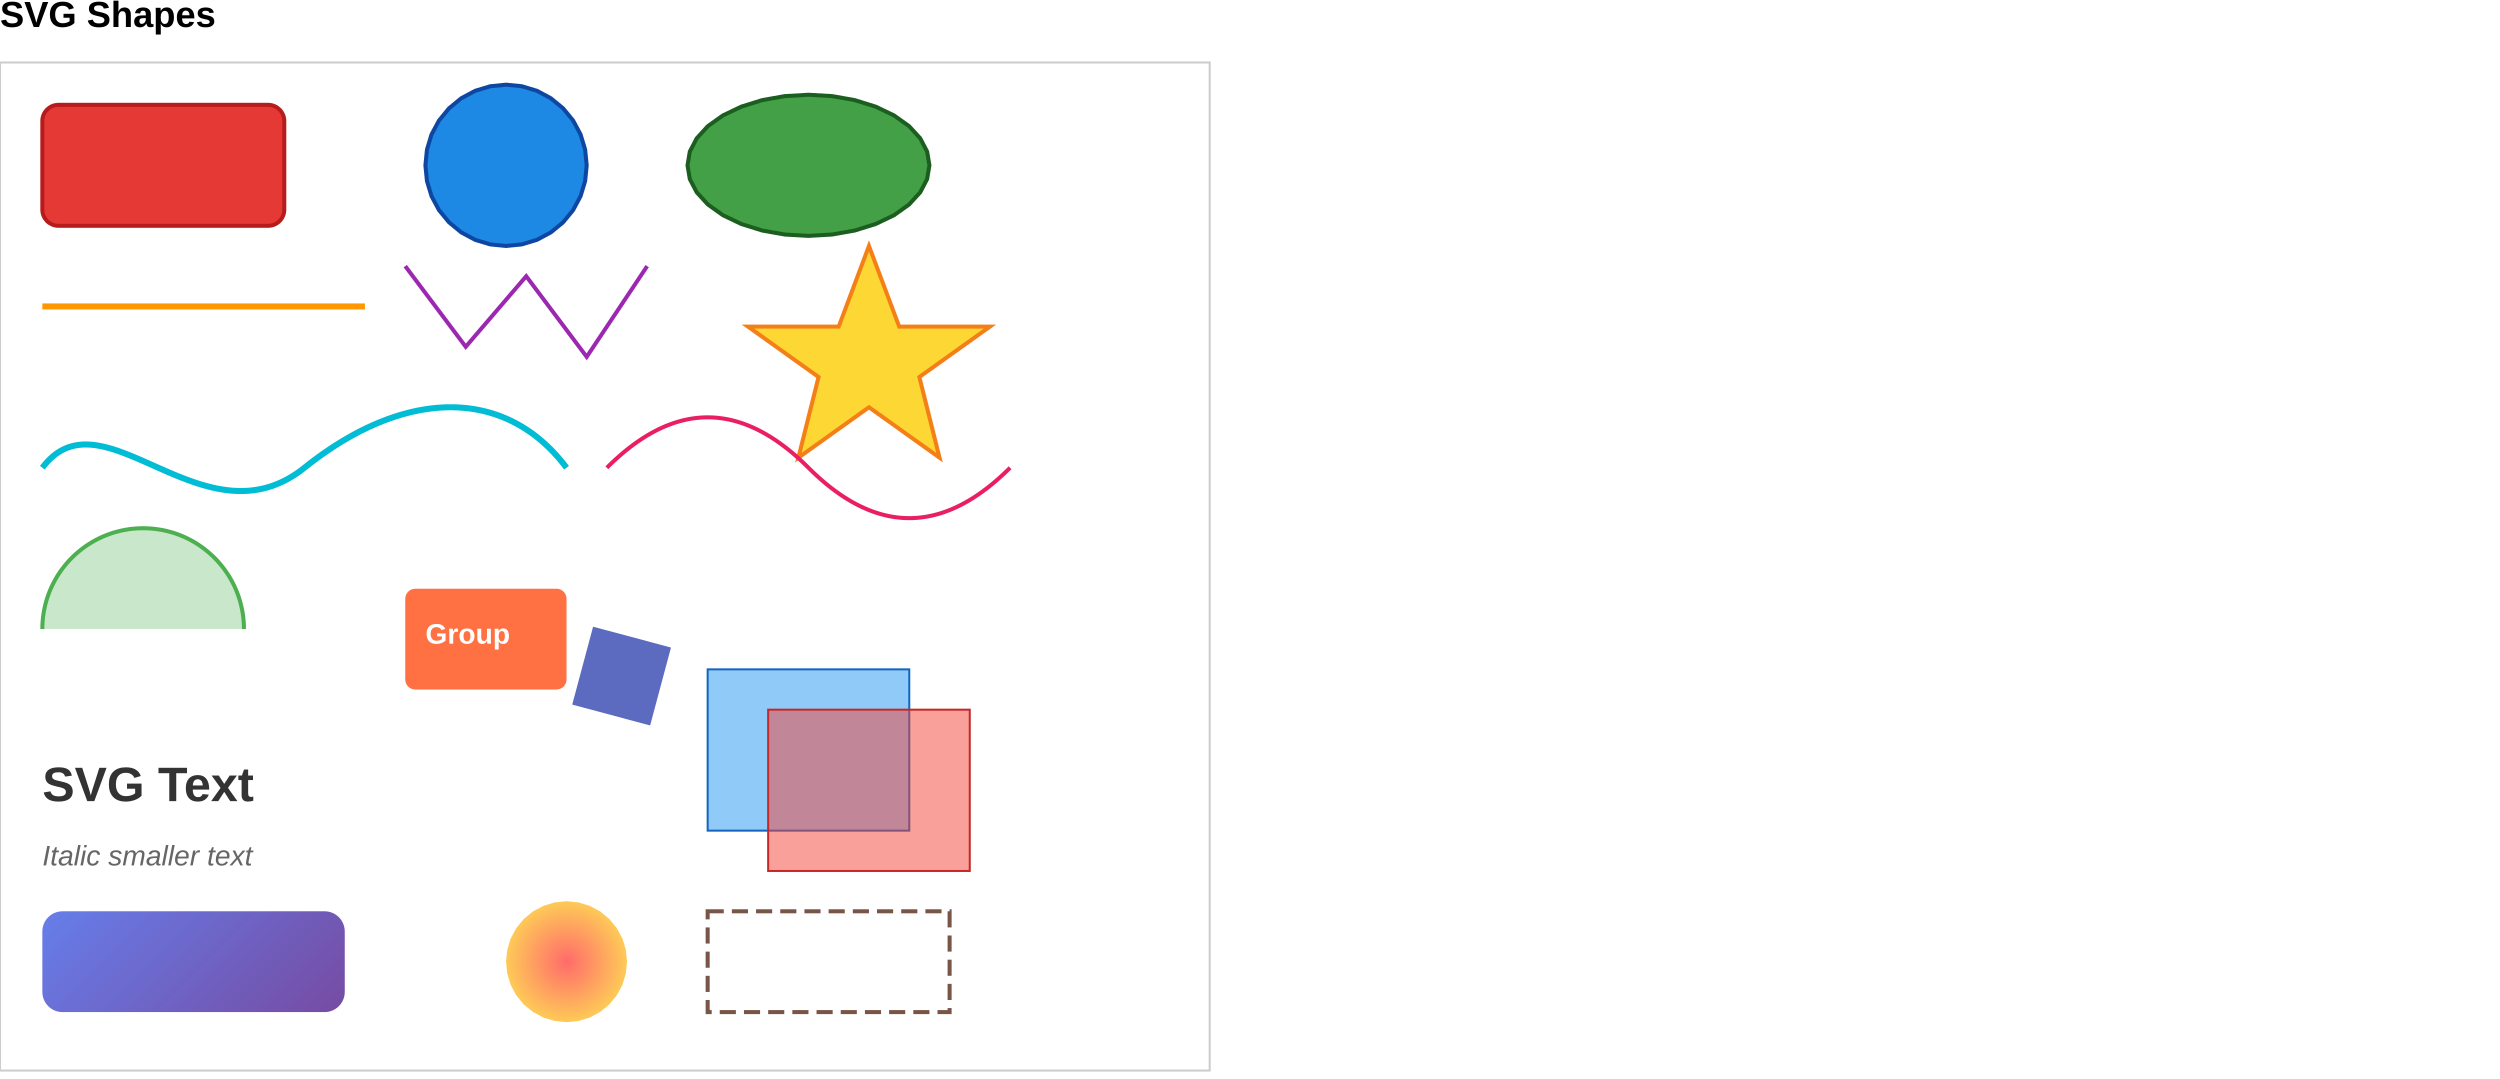
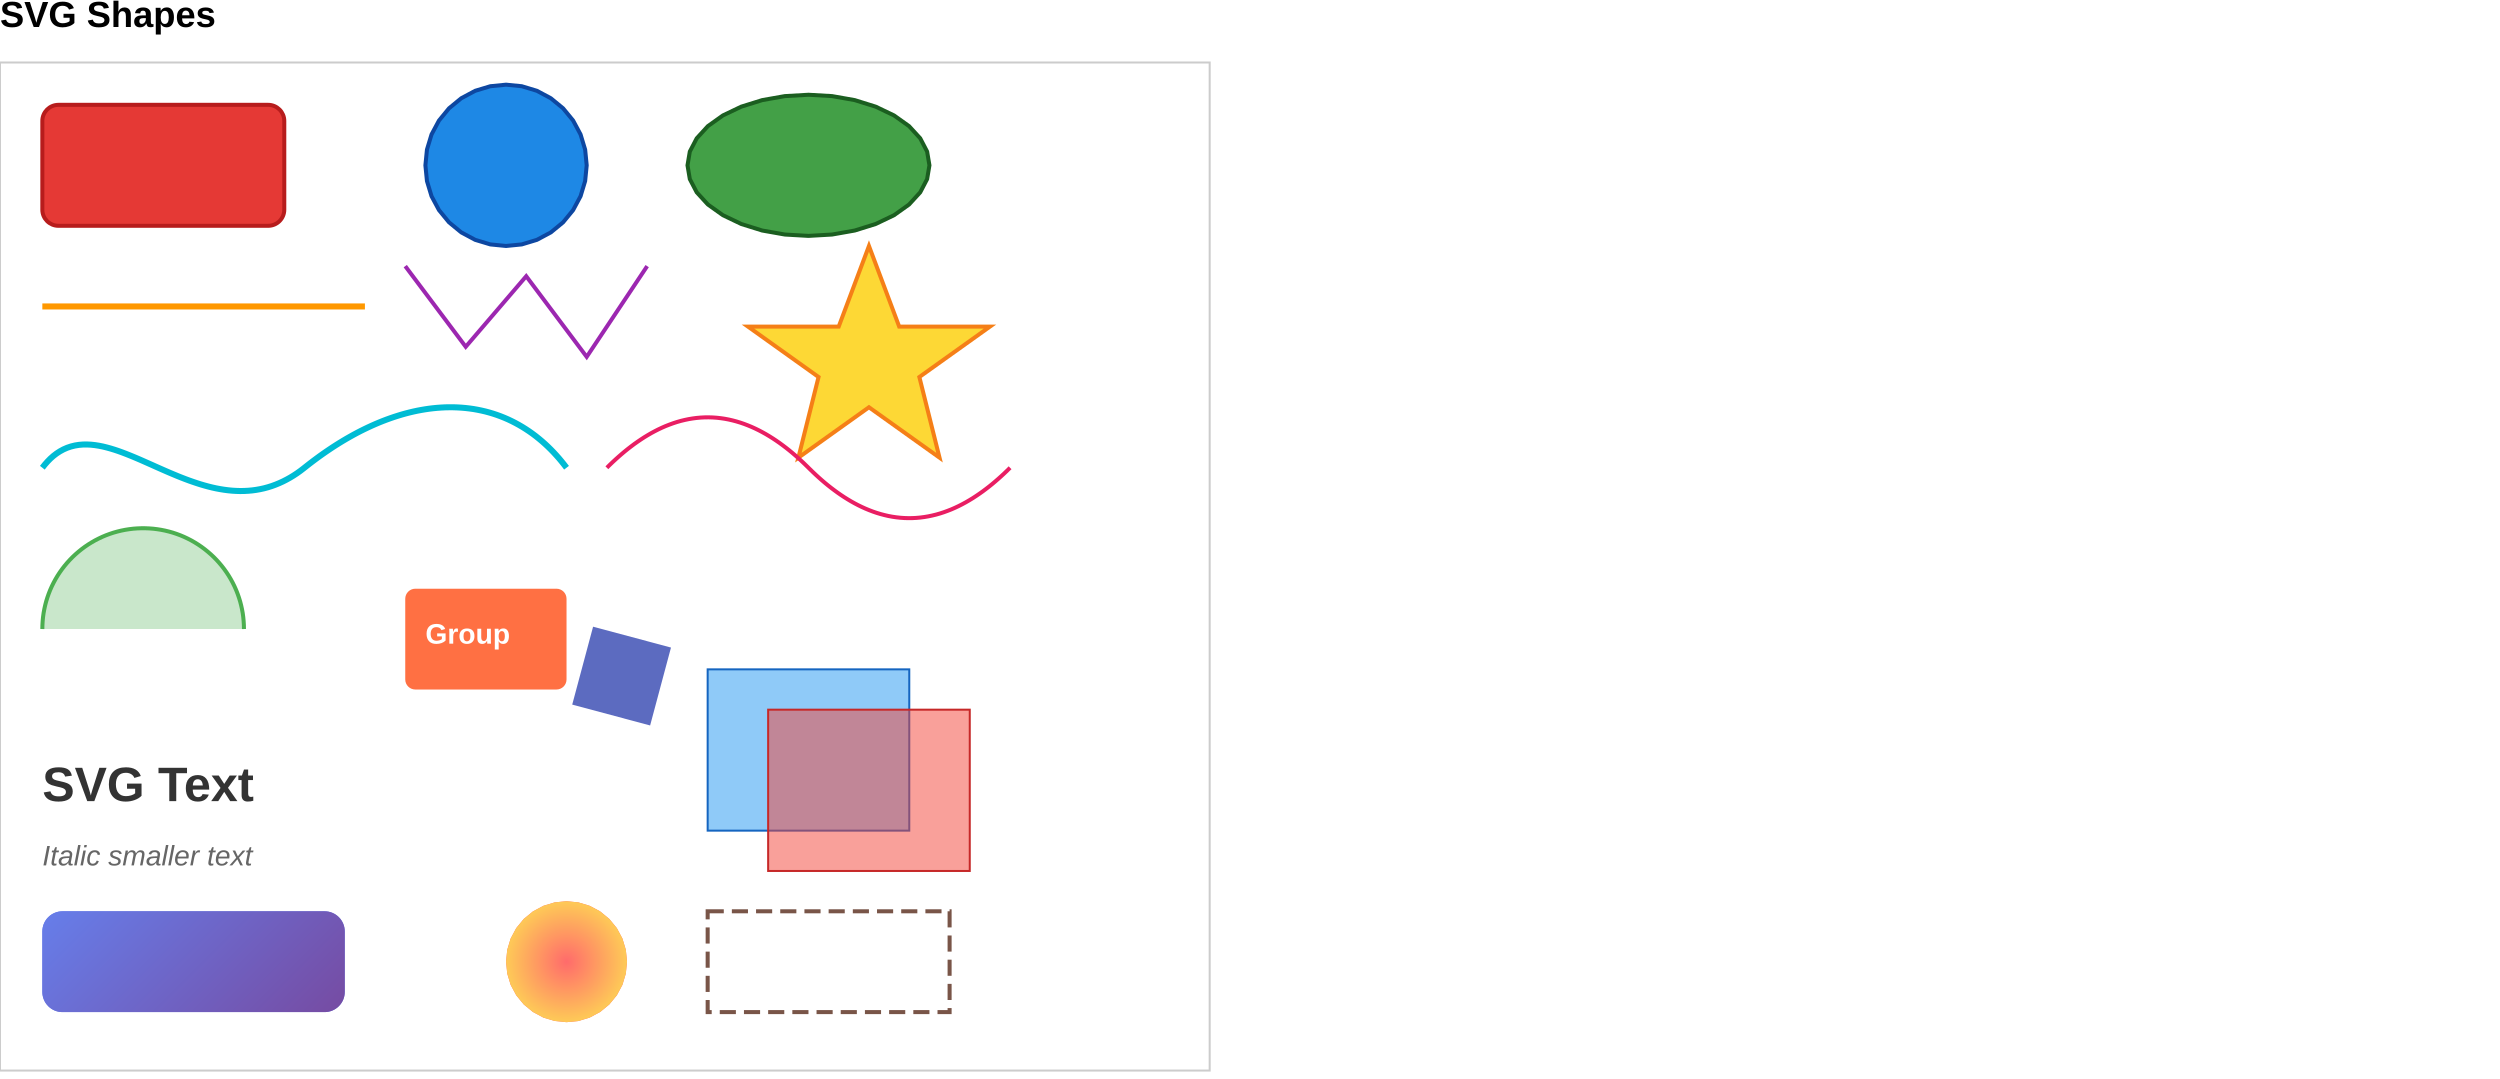
<svg xmlns="http://www.w3.org/2000/svg" width="1240" height="535" viewBox="0 0 1240 535">
  <defs>
    <linearGradient id="lg1" x1="46" y1="427" x2="146" y2="527" gradientUnits="userSpaceOnUse">
      <stop offset="0%" stop-color="rgb(102, 126, 234)" />
      <stop offset="100%" stop-color="rgb(118, 75, 162)" />
    </linearGradient>
    <radialGradient id="rg2" cx="281" cy="477" r="30" gradientUnits="userSpaceOnUse">
      <stop offset="0%" stop-color="rgb(255, 107, 107)" />
      <stop offset="100%" stop-color="rgb(254, 202, 87)" />
    </radialGradient>
  </defs>
  <text x="0" y="1.5" fill="rgb(0, 0, 0)" dominant-baseline="text-before-edge" font-weight="700" font-size="18px" font-family="Arial">SVG Shapes</text>
  <path d="M0,31 L600,31 L600,531 L0,531 Z" fill="none" stroke="rgb(204, 204, 204)" stroke-width="1" />
-   <rect x="21" y="52" width="120" height="60" rx="8" ry="8" fill="rgb(229, 57, 53)" stroke="rgb(183, 28, 28)" stroke-width="2" />
-   <path d="M291,82 L290.23,89.8 L287.96,97.31 L284.26,104.22 L279.28,110.28 L273.22,115.26 L266.31,118.96 L258.8,121.23 L251,122 L243.2,121.23 L235.69,118.96 L228.78,115.26 L222.72,110.28 L217.74,104.22 L214.04,97.31 L211.77,89.8 L211,82 L211.77,74.2 L214.04,66.69 L217.74,59.78 L222.72,53.72 L228.78,48.74 L235.69,45.04 L243.2,42.77 L251,42 L258.8,42.77 L266.31,45.04 L273.22,48.74 L279.28,53.72 L284.26,59.78 L287.96,66.69 L290.23,74.2 Z" fill="rgb(30, 136, 229)" stroke="rgb(13, 71, 161)" stroke-width="2" />
-   <path d="M461,82 L459.85,88.83 L456.43,95.39 L450.89,101.44 L443.43,106.75 L434.33,111.1 L423.96,114.34 L412.71,116.33 L401,117 L389.29,116.33 L378.04,114.34 L367.67,111.1 L358.57,106.75 L351.11,101.44 L345.57,95.39 L342.15,88.83 L341,82 L342.15,75.17 L345.57,68.61 L351.11,62.56 L358.57,57.25 L367.67,52.9 L378.04,49.66 L389.29,47.67 L401,47 L412.71,47.67 L423.96,49.66 L434.33,52.9 L443.43,57.25 L450.89,62.56 L456.43,68.61 L459.85,75.17 Z" fill="rgb(67, 160, 71)" stroke="rgb(27, 94, 32)" stroke-width="2" />
-   <path d="M21,152 L181,152" fill="rgb(0, 0, 0)" stroke="rgb(255, 152, 0)" stroke-width="3" />
+   <g>
+     <rect x="21" y="52" width="120" height="60" rx="8" ry="8" fill="rgb(229, 57, 53)" />
+     <rect x="21" y="52" width="120" height="60" rx="8" ry="8" fill="none" stroke="rgb(183, 28, 28)" stroke-width="2" />
+   </g>
+   <g>
+     <path d="M291,82 L290.23,89.8 L287.96,97.31 L284.26,104.22 L279.28,110.28 L273.22,115.26 L266.31,118.96 L258.8,121.23 L251,122 L243.2,121.23 L235.69,118.96 L228.78,115.26 L222.72,110.28 L217.74,104.22 L214.04,97.31 L211.77,89.8 L211,82 L211.77,74.2 L214.04,66.69 L217.74,59.78 L222.72,53.72 L228.78,48.74 L235.69,45.04 L243.2,42.77 L251,42 L258.8,42.77 L266.31,45.04 L273.22,48.74 L279.28,53.72 L284.26,59.78 L287.96,66.69 L290.23,74.2 Z" fill="rgb(30, 136, 229)" />
+     <path d="M291,82 L290.23,89.8 L287.96,97.31 L284.26,104.22 L279.28,110.28 L273.22,115.26 L266.31,118.96 L258.8,121.23 L251,122 L243.2,121.23 L235.69,118.96 L228.78,115.26 L222.72,110.28 L217.74,104.22 L214.04,97.31 L211.77,89.8 L211,82 L211.77,74.2 L214.04,66.69 L217.74,59.78 L222.72,53.72 L228.78,48.74 L235.69,45.04 L243.2,42.77 L251,42 L258.8,42.77 L266.31,45.04 L273.22,48.74 L279.28,53.72 L284.26,59.78 L287.96,66.69 L290.23,74.2 Z" fill="none" stroke="rgb(13, 71, 161)" stroke-width="2" />
+   </g>
+   <g>
+     <path d="M461,82 L459.85,88.83 L456.43,95.39 L450.89,101.44 L443.43,106.75 L434.33,111.1 L423.96,114.34 L412.71,116.33 L401,117 L389.29,116.33 L378.04,114.34 L367.67,111.1 L358.57,106.75 L351.11,101.44 L345.57,95.39 L342.15,88.83 L341,82 L342.15,75.17 L345.57,68.61 L351.11,62.56 L358.57,57.25 L367.67,52.9 L378.04,49.66 L389.29,47.67 L401,47 L412.71,47.67 L423.96,49.66 L434.33,52.9 L443.43,57.25 L450.89,62.56 L456.43,68.61 L459.85,75.17 Z" fill="rgb(67, 160, 71)" />
+     <path d="M461,82 L459.85,88.83 L456.43,95.39 L450.89,101.44 L443.43,106.75 L434.33,111.1 L423.96,114.34 L412.71,116.33 L401,117 L389.29,116.33 L378.04,114.34 L367.67,111.1 L358.57,106.75 L351.11,101.44 L345.57,95.39 L342.15,88.83 L341,82 L342.15,75.17 L345.57,68.61 L351.11,62.56 L358.57,57.25 L367.67,52.9 L378.04,49.66 L389.29,47.67 L401,47 L412.71,47.67 L423.96,49.66 L434.33,52.9 L443.43,57.25 L450.89,62.56 L456.43,68.61 L459.85,75.17 Z" fill="none" stroke="rgb(27, 94, 32)" stroke-width="2" />
+   </g>
+   <g>
+     <path d="M21,152 L181,152" fill="rgb(0, 0, 0)" />
+     <path d="M21,152 L181,152" fill="none" stroke="rgb(255, 152, 0)" stroke-width="3" />
+   </g>
  <path d="M201,132 L231,172 L261,137 L291,177 L321,132" fill="none" stroke="rgb(156, 39, 176)" stroke-width="2" />
-   <path d="M431,122 L446,162 L491,162 L456,187 L466,227 L431,202 L396,227 L406,187 L371,162 L416,162 Z" fill="rgb(253, 216, 53)" stroke="rgb(245, 127, 23)" stroke-width="2" />
+   <g>
+     <path d="M431,122 L446,162 L491,162 L456,187 L466,227 L431,202 L396,227 L406,187 L371,162 L416,162 Z" fill="rgb(253, 216, 53)" />
+     <path d="M431,122 L446,162 L491,162 L456,187 L466,227 L431,202 L396,227 L406,187 L371,162 L416,162 Z" fill="none" stroke="rgb(245, 127, 23)" stroke-width="2" />
+   </g>
  <path d="M21,232 L22.24,230.43 L23.56,228.93 L24.96,227.5 L26.45,226.17 L28.04,224.95 L29.71,223.86 L31.47,222.9 L33.3,222.1 L35.19,221.46 L37.13,220.98 L39.1,220.66 L41.09,220.49 L43.09,220.46 L45.09,220.56 L47.08,220.77 L49.05,221.08 L51.01,221.47 L52.96,221.95 L54.88,222.48 L56.8,223.07 L58.69,223.7 L60.57,224.38 L62.44,225.09 L64.3,225.83 L66.15,226.58 L67.99,227.36 L69.83,228.15 L71.66,228.96 L73.49,229.77 L75.32,230.58 L77.14,231.4 L78.97,232.21 L80.8,233.02 L82.63,233.82 L84.47,234.61 L86.31,235.38 L88.16,236.15 L90.02,236.89 L91.88,237.61 L93.76,238.31 L95.64,238.97 L97.54,239.61 L99.44,240.22 L101.36,240.78 L103.29,241.31 L105.23,241.79 L107.18,242.22 L109.15,242.59 L111.12,242.91 L113.1,243.17 L115.09,243.37 L117.09,243.49 L119.09,243.55 L121.09,243.52 L123.08,243.42 L125.08,243.24 L127.06,242.97 L129.03,242.62 L130.98,242.19 L132.91,241.67 L134.82,241.07 L136.7,240.38 L138.54,239.62 L140.36,238.79 L142.14,237.88 L143.89,236.91 L145.6,235.87 L147.27,234.77 L148.9,233.61 L150.49,232.4 L152.06,231.16 L153.63,229.93 L155.22,228.72 L156.83,227.52 L158.44,226.34 L160.07,225.18 L161.71,224.04 L163.37,222.92 L165.03,221.81 L166.72,220.73 L168.41,219.67 L170.12,218.63 L171.84,217.61 L173.58,216.62 L175.32,215.65 L177.09,214.7 L178.86,213.78 L180.65,212.89 L182.45,212.03 L184.27,211.19 L186.1,210.38 L187.94,209.6 L189.8,208.85 L191.66,208.14 L193.54,207.46 L195.43,206.81 L197.34,206.2 L199.25,205.62 L201.18,205.08 L203.11,204.58 L205.06,204.12 L207.02,203.7 L208.98,203.33 L210.95,203 L212.93,202.71 L214.92,202.47 L216.91,202.28 L218.9,202.14 L220.9,202.04 L222.9,202 L224.9,202.01 L226.9,202.08 L228.89,202.2 L230.88,202.37 L232.87,202.6 L234.85,202.88 L236.82,203.23 L238.78,203.63 L240.73,204.08 L242.66,204.6 L244.57,205.17 L246.47,205.8 L248.35,206.49 L250.2,207.23 L252.04,208.03 L253.85,208.89 L255.63,209.8 L257.38,210.76 L259.11,211.77 L260.8,212.83 L262.47,213.94 L264.1,215.09 L265.7,216.29 L267.26,217.54 L268.79,218.82 L270.29,220.15 L271.75,221.51 L273.18,222.92 L274.57,224.35 L275.92,225.82 L277.25,227.32 L278.53,228.85 L279.78,230.41 L281,232" fill="none" stroke="rgb(0, 188, 212)" stroke-width="3" />
  <path d="M301,232 L302.42,230.6 L303.86,229.22 L305.33,227.86 L306.81,226.53 L308.32,225.22 L309.85,223.93 L311.4,222.68 L312.98,221.46 L314.58,220.26 L316.21,219.11 L317.86,217.99 L319.53,216.9 L321.24,215.86 L322.96,214.86 L324.72,213.91 L326.5,213 L328.3,212.15 L330.13,211.35 L331.99,210.62 L333.86,209.94 L335.76,209.32 L337.68,208.77 L339.62,208.3 L341.57,207.89 L343.54,207.56 L345.52,207.3 L347.51,207.12 L349.5,207.02 L351.5,207 L353.49,207.06 L355.49,207.2 L357.47,207.42 L359.44,207.71 L361.41,208.08 L363.35,208.53 L365.28,209.04 L367.19,209.62 L369.08,210.27 L370.94,210.98 L372.79,211.75 L374.6,212.57 L376.4,213.45 L378.16,214.38 L379.9,215.35 L381.62,216.38 L383.31,217.44 L384.97,218.54 L386.61,219.68 L388.22,220.86 L389.81,222.06 L391.38,223.3 L392.92,224.57 L394.44,225.87 L395.93,227.19 L397.41,228.54 L398.86,229.91 L400.29,231.3 L401.71,232.7 L403.14,234.09 L404.59,235.46 L406.07,236.81 L407.56,238.13 L409.08,239.43 L410.62,240.7 L412.19,241.94 L413.78,243.14 L415.39,244.32 L417.03,245.46 L418.69,246.56 L420.38,247.62 L422.1,248.65 L423.84,249.62 L425.6,250.55 L427.4,251.43 L429.21,252.25 L431.06,253.02 L432.92,253.73 L434.81,254.38 L436.72,254.96 L438.65,255.47 L440.59,255.92 L442.56,256.29 L444.53,256.58 L446.51,256.8 L448.51,256.94 L450.5,257 L452.5,256.98 L454.49,256.88 L456.48,256.7 L458.46,256.44 L460.43,256.11 L462.38,255.7 L464.32,255.23 L466.24,254.68 L468.14,254.06 L470.01,253.38 L471.87,252.65 L473.7,251.85 L475.5,251 L477.28,250.09 L479.04,249.14 L480.76,248.14 L482.47,247.1 L484.14,246.01 L485.79,244.89 L487.42,243.74 L489.02,242.54 L490.6,241.32 L492.15,240.07 L493.68,238.78 L495.19,237.47 L496.67,236.14 L498.14,234.78 L499.58,233.4 L501,232" fill="none" stroke="rgb(233, 30, 99)" stroke-width="2" />
-   <path d="M21,312 L21.04,310.01 L21.16,308.03 L21.35,306.05 L21.62,304.08 L21.98,302.12 L22.41,300.18 L22.91,298.26 L23.5,296.36 L24.16,294.48 L24.89,292.63 L25.7,290.81 L26.58,289.03 L27.53,287.28 L28.54,285.58 L29.63,283.91 L30.78,282.29 L32,280.71 L33.27,279.19 L34.61,277.71 L36,276.29 L37.45,274.93 L38.95,273.63 L40.5,272.38 L42.09,271.2 L43.74,270.08 L45.43,269.03 L47.15,268.04 L48.92,267.13 L50.72,266.28 L52.55,265.51 L54.41,264.82 L56.3,264.19 L58.22,263.65 L60.15,263.18 L62.1,262.79 L64.06,262.48 L66.04,262.24 L68.02,262.09 L70.01,262.01 L71.99,262.01 L73.98,262.09 L75.96,262.24 L77.94,262.48 L79.9,262.79 L81.85,263.18 L83.78,263.65 L85.7,264.19 L87.59,264.82 L89.45,265.51 L91.28,266.28 L93.08,267.13 L94.85,268.04 L96.57,269.03 L98.26,270.08 L99.91,271.2 L101.5,272.38 L103.05,273.63 L104.55,274.93 L106,276.29 L107.39,277.71 L108.73,279.19 L110,280.71 L111.22,282.29 L112.37,283.91 L113.46,285.58 L114.47,287.28 L115.42,289.03 L116.3,290.81 L117.11,292.63 L117.84,294.48 L118.5,296.36 L119.09,298.26 L119.59,300.18 L120.02,302.12 L120.38,304.08 L120.65,306.05 L120.84,308.03 L120.96,310.01 L121,312" fill="rgba(76, 175, 80, 0.3)" stroke="rgb(76, 175, 80)" stroke-width="2" />
+   <g>
+     <path d="M21,312 L21.04,310.01 L21.16,308.03 L21.35,306.05 L21.62,304.08 L21.98,302.12 L22.41,300.18 L22.91,298.26 L23.5,296.36 L24.16,294.48 L24.89,292.63 L25.7,290.81 L26.58,289.03 L27.53,287.28 L28.54,285.58 L29.63,283.91 L30.78,282.29 L32,280.71 L33.27,279.19 L34.61,277.71 L36,276.29 L37.45,274.93 L38.95,273.63 L40.5,272.38 L42.09,271.2 L43.74,270.08 L45.43,269.03 L47.15,268.04 L48.92,267.13 L50.72,266.28 L52.55,265.51 L54.41,264.82 L56.3,264.19 L58.22,263.65 L60.15,263.18 L62.1,262.79 L64.06,262.48 L66.04,262.24 L68.02,262.09 L70.01,262.01 L71.99,262.01 L73.98,262.09 L75.96,262.24 L77.94,262.48 L79.9,262.79 L81.85,263.18 L83.78,263.65 L85.7,264.19 L87.59,264.82 L89.45,265.51 L91.28,266.28 L93.08,267.13 L94.85,268.04 L96.57,269.03 L98.26,270.08 L99.91,271.2 L101.5,272.38 L103.05,273.63 L104.55,274.93 L106,276.29 L107.39,277.71 L108.73,279.19 L110,280.71 L111.22,282.29 L112.37,283.91 L113.46,285.58 L114.47,287.28 L115.42,289.03 L116.3,290.81 L117.11,292.63 L117.84,294.48 L118.5,296.36 L119.09,298.26 L119.59,300.18 L120.02,302.12 L120.38,304.08 L120.65,306.05 L120.84,308.03 L120.96,310.01 L121,312" fill="rgba(76, 175, 80, 0.3)" />
+     <path d="M21,312 L21.04,310.01 L21.16,308.03 L21.35,306.05 L21.62,304.08 L21.98,302.12 L22.41,300.18 L22.91,298.26 L23.5,296.36 L24.16,294.48 L24.89,292.63 L25.7,290.81 L26.58,289.03 L27.53,287.28 L28.54,285.58 L29.63,283.91 L30.78,282.29 L32,280.71 L33.27,279.19 L34.61,277.71 L36,276.29 L37.45,274.93 L38.95,273.63 L40.5,272.38 L42.09,271.2 L43.74,270.08 L45.43,269.03 L47.15,268.04 L48.92,267.13 L50.72,266.28 L52.55,265.51 L54.41,264.82 L56.3,264.19 L58.22,263.65 L60.15,263.18 L62.1,262.79 L64.06,262.48 L66.04,262.24 L68.02,262.09 L70.01,262.01 L71.99,262.01 L73.98,262.09 L75.96,262.24 L77.94,262.48 L79.9,262.79 L81.85,263.18 L83.78,263.65 L85.7,264.19 L87.59,264.82 L89.45,265.51 L91.28,266.28 L93.08,267.13 L94.85,268.04 L96.57,269.03 L98.26,270.08 L99.91,271.2 L101.5,272.38 L103.05,273.63 L104.55,274.93 L106,276.29 L107.39,277.71 L108.73,279.19 L110,280.71 L111.22,282.29 L112.37,283.91 L113.46,285.58 L114.47,287.28 L115.42,289.03 L116.3,290.81 L117.11,292.63 L117.84,294.48 L118.5,296.36 L119.09,298.26 L119.59,300.18 L120.02,302.12 L120.38,304.08 L120.65,306.05 L120.84,308.03 L120.96,310.01 L121,312" fill="none" stroke="rgb(76, 175, 80)" stroke-width="2" />
+   </g>
  <rect x="201" y="292" width="80" height="50" rx="5" ry="5" fill="rgb(255, 112, 67)" />
  <text x="211" y="310" fill="rgb(255, 255, 255)" dominant-baseline="text-before-edge" font-weight="700" font-size="14px" font-family="Arial">Group</text>
  <path d="M294.17,310.84 L332.81,321.19 L322.46,359.83 L283.82,349.48 Z" fill="rgb(92, 107, 192)" />
  <text x="21" y="381.5" fill="rgb(51, 51, 51)" dominant-baseline="text-before-edge" font-weight="700" font-size="24px" font-family="Arial">SVG Text</text>
  <text x="21" y="420" fill="rgb(102, 102, 102)" dominant-baseline="text-before-edge" font-style="italic" font-size="14px" font-family="Arial">Italic smaller text</text>
-   <rect x="21" y="452" width="150" height="50" rx="10" ry="10" fill="url(#lg1)" />
-   <path d="M311,477 L310.42,482.85 L308.72,488.48 L305.94,493.67 L302.21,498.21 L297.67,501.94 L292.48,504.72 L286.85,506.42 L281,507 L275.15,506.42 L269.52,504.72 L264.33,501.94 L259.79,498.21 L256.06,493.67 L253.28,488.48 L251.58,482.85 L251,477 L251.58,471.15 L253.28,465.52 L256.06,460.33 L259.79,455.79 L264.33,452.06 L269.52,449.28 L275.15,447.58 L281,447 L286.85,447.58 L292.48,449.28 L297.67,452.06 L302.21,455.79 L305.94,460.33 L308.72,465.52 L310.42,471.15 Z" fill="url(#rg2)" />
-   <path d="M351,332 L451,332 L451,412 L351,412 Z" fill="rgba(33, 150, 243, 0.5)" stroke="rgb(21, 101, 192)" stroke-width="1" />
-   <path d="M381,352 L481,352 L481,432 L381,432 Z" fill="rgba(244, 67, 54, 0.5)" stroke="rgb(198, 40, 40)" stroke-width="1" />
+   <g>
+     <rect x="21" y="452" width="150" height="50" rx="10" ry="10" fill="rgb(102, 126, 234)" />
+     <rect x="21" y="452" width="150" height="50" rx="10" ry="10" fill="url(#lg1)" />
+   </g>
+   <g>
+     <path d="M311,477 L310.42,482.85 L308.72,488.48 L305.94,493.67 L302.21,498.21 L297.67,501.94 L292.48,504.72 L286.85,506.42 L281,507 L275.15,506.42 L269.52,504.72 L264.33,501.94 L259.79,498.21 L256.06,493.67 L253.28,488.48 L251.58,482.85 L251,477 L251.58,471.15 L253.28,465.52 L256.06,460.33 L259.79,455.79 L264.33,452.06 L269.52,449.28 L275.15,447.58 L281,447 L286.85,447.58 L292.48,449.28 L297.67,452.06 L302.21,455.79 L305.94,460.33 L308.72,465.52 L310.42,471.15 Z" fill="rgb(255, 107, 107)" />
+     <path d="M311,477 L310.42,482.85 L308.72,488.48 L305.94,493.67 L302.21,498.21 L297.67,501.94 L292.48,504.72 L286.85,506.42 L281,507 L275.15,506.42 L269.52,504.72 L264.33,501.94 L259.79,498.21 L256.06,493.67 L253.28,488.48 L251.58,482.85 L251,477 L251.58,471.15 L253.28,465.52 L256.06,460.33 L259.79,455.79 L264.33,452.06 L269.52,449.28 L275.15,447.58 L281,447 L286.85,447.58 L292.48,449.28 L297.67,452.06 L302.21,455.79 L305.94,460.33 L308.72,465.52 L310.42,471.15 Z" fill="url(#rg2)" />
+   </g>
+   <g>
+     <path d="M351,332 L451,332 L451,412 L351,412 Z" fill="rgba(33, 150, 243, 0.5)" />
+     <path d="M351,332 L451,332 L451,412 L351,412 Z" fill="none" stroke="rgb(21, 101, 192)" stroke-width="1" />
+   </g>
+   <g>
+     <path d="M381,352 L481,352 L481,432 L381,432 Z" fill="rgba(244, 67, 54, 0.5)" />
+     <path d="M381,352 L481,352 L481,432 L381,432 Z" fill="none" stroke="rgb(198, 40, 40)" stroke-width="1" />
+   </g>
  <path d="M351,452 L471,452 L471,502 L351,502 Z" fill="none" stroke="rgb(121, 85, 72)" stroke-width="2" stroke-dasharray="8,4" />
</svg>
